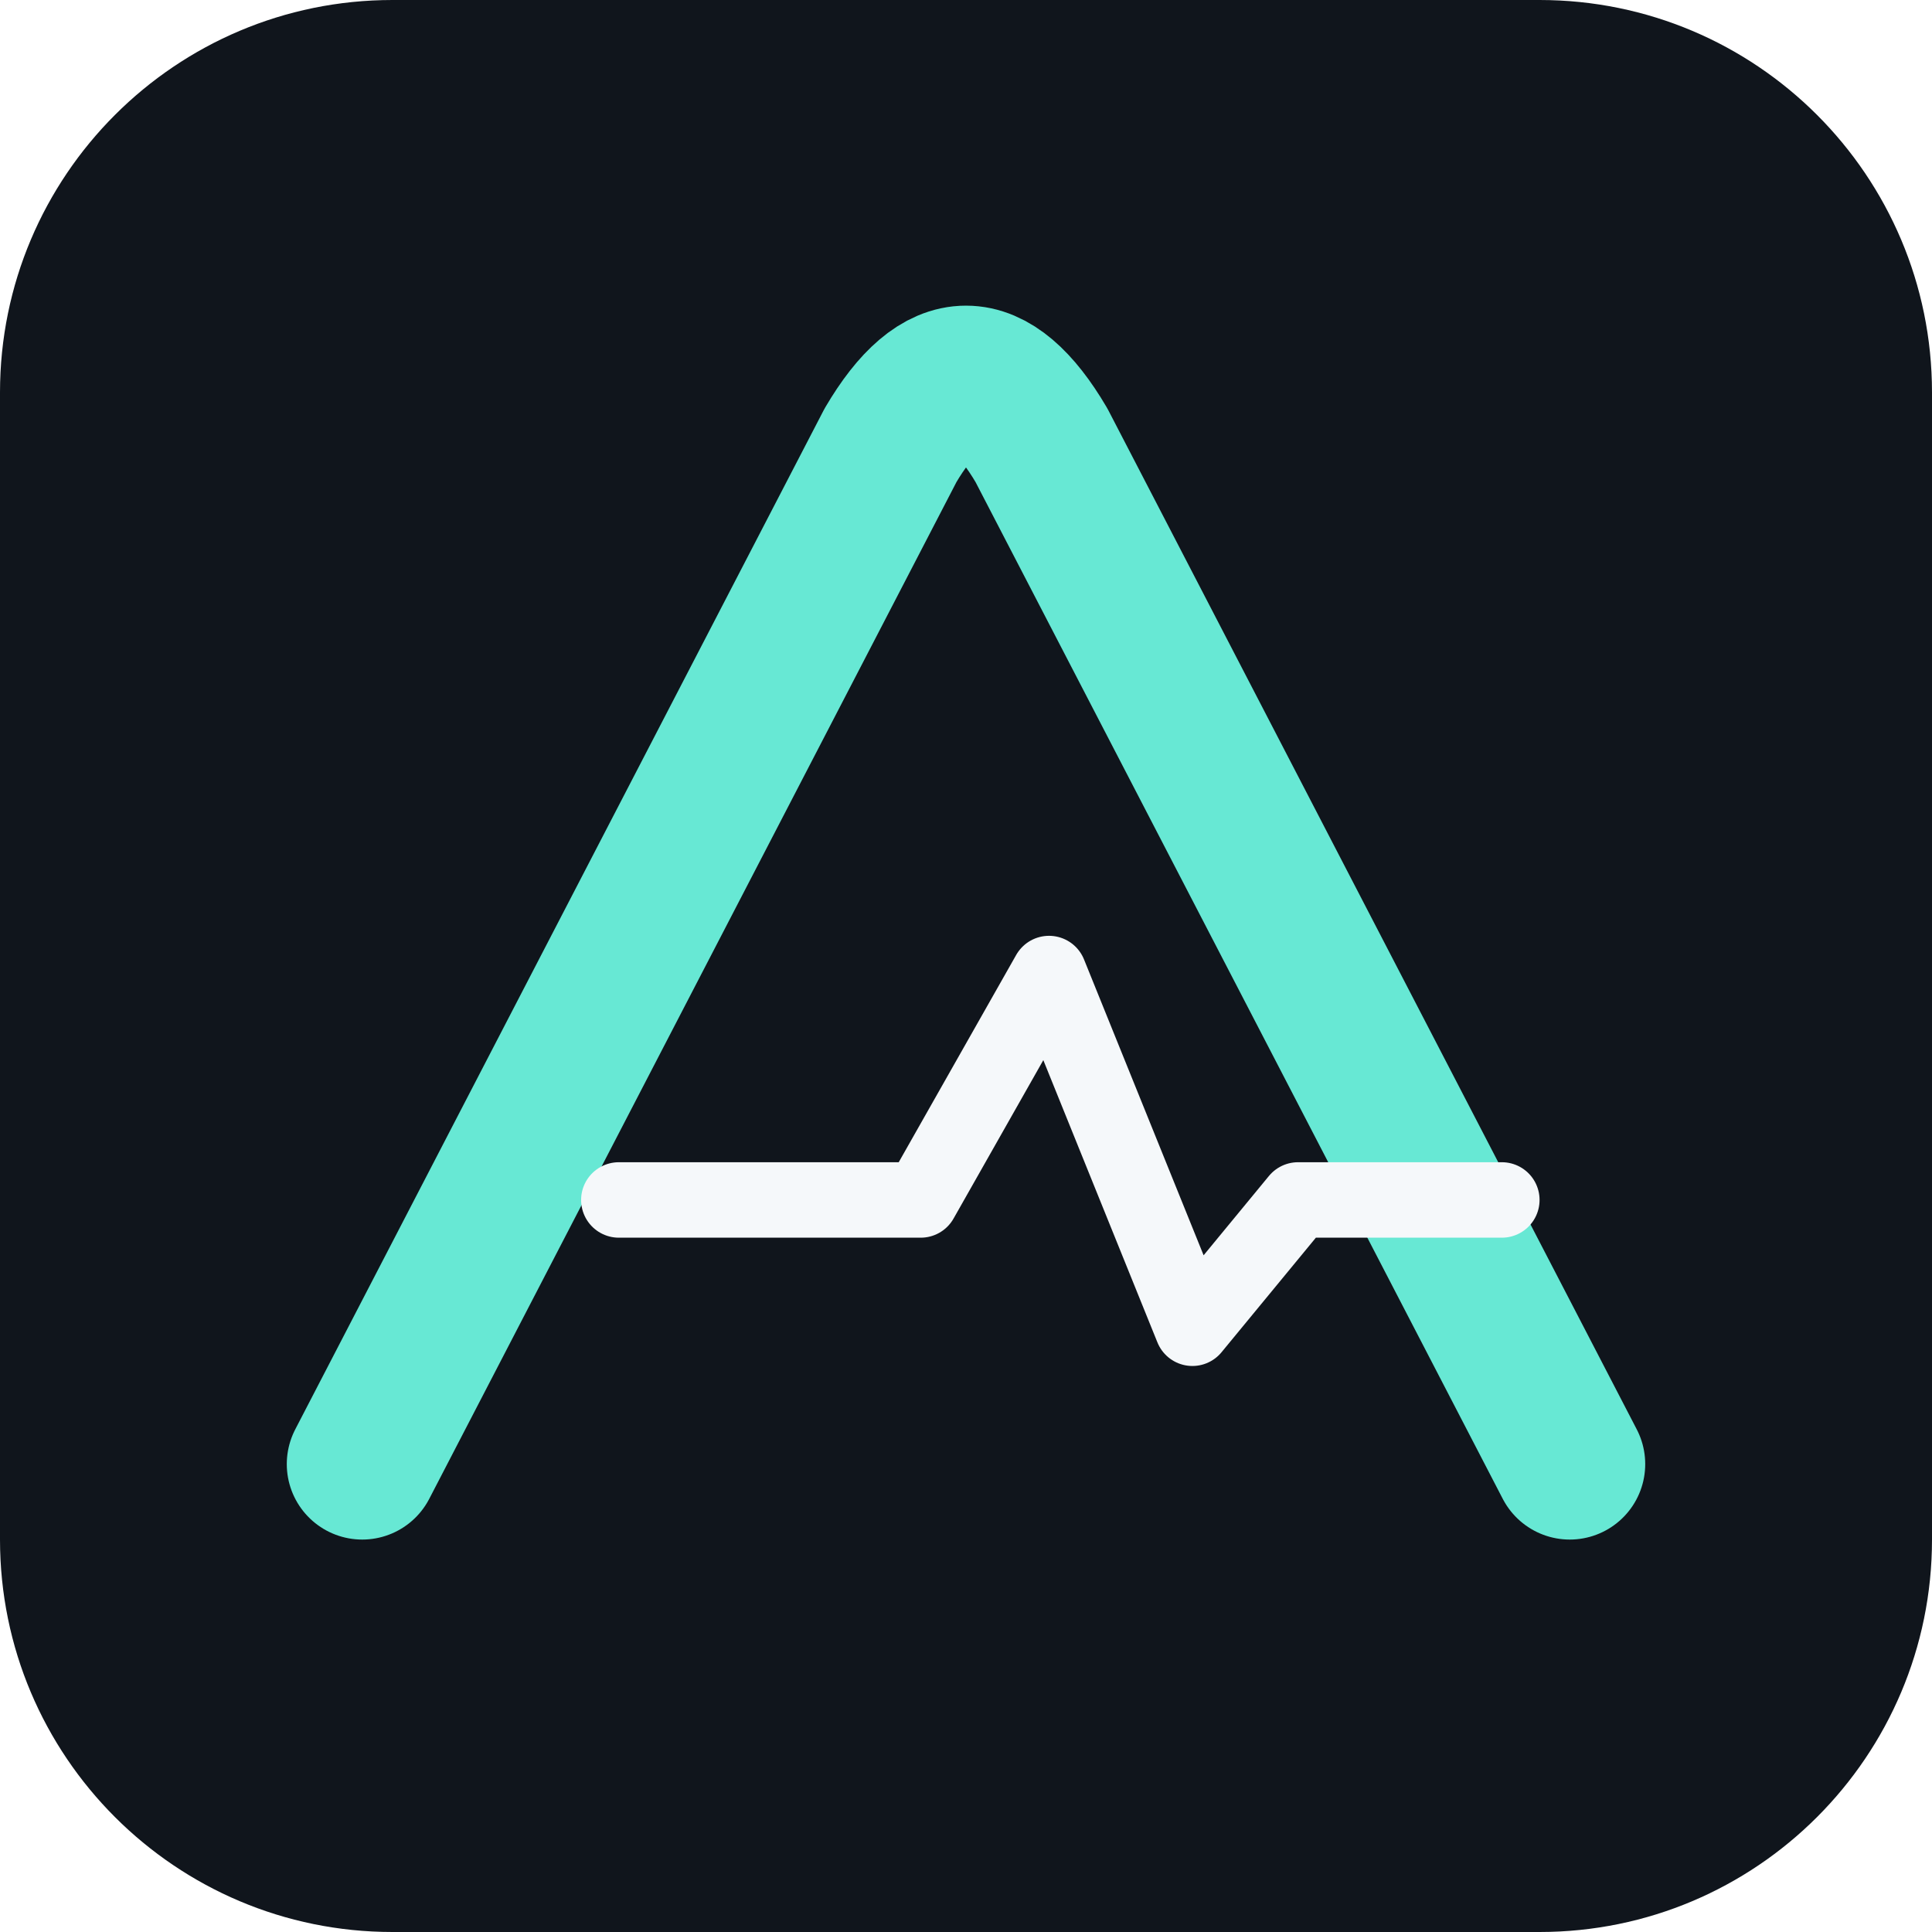
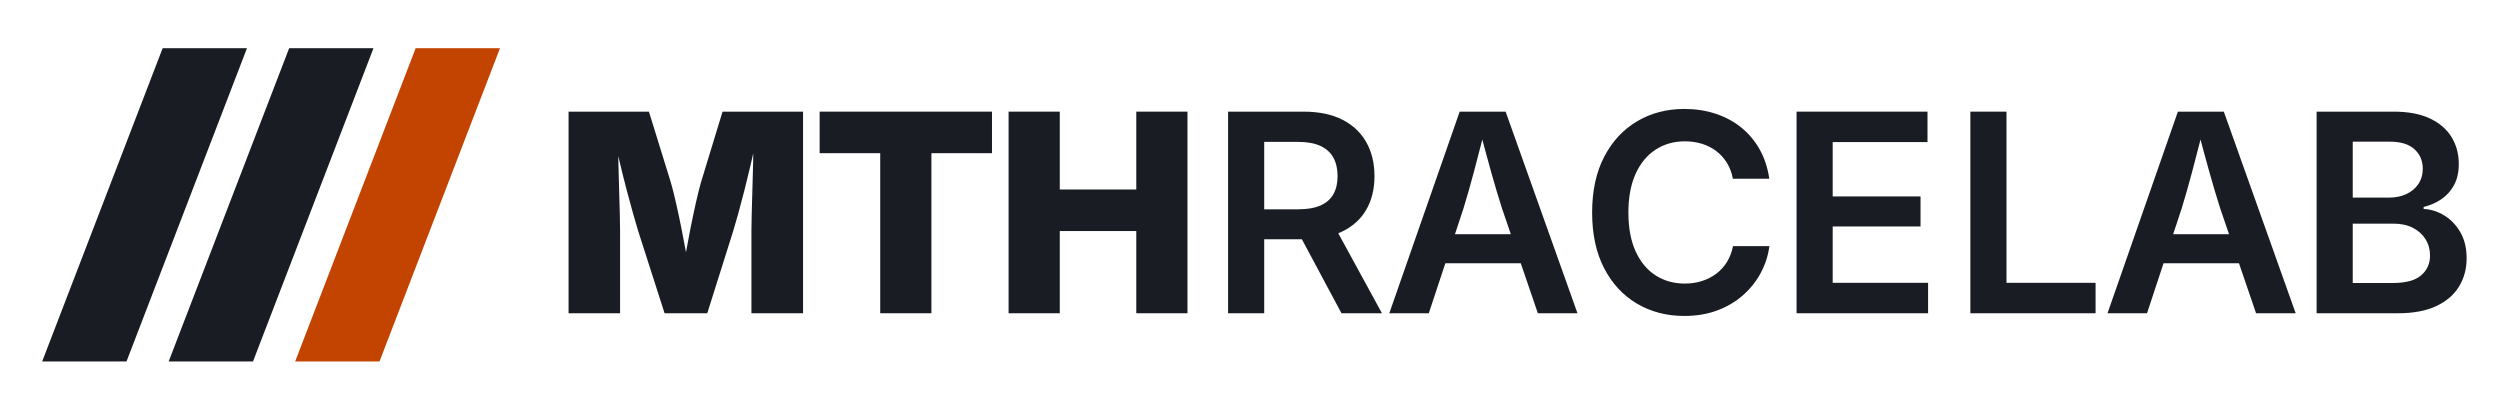
- <svg xmlns="http://www.w3.org/2000/svg" width="256" height="256" viewBox="0 0 256 256" role="img" aria-label="Apex Studio logo">
-   <rect width="256" height="256" rx="52" fill="#10151c" />
-   <path d="M48 194 118 59Q128 42 138 59L208 194" fill="none" stroke="#67e8d4" stroke-width="20" stroke-linecap="round" stroke-linejoin="round" />
-   <path d="M82 159h40l17-30 19 47 14-17h27" fill="none" stroke="#f5f8fa" stroke-width="10" stroke-linecap="round" stroke-linejoin="round" />
+ <svg xmlns="http://www.w3.org/2000/svg" viewBox="0 0 415 68" role="img" aria-labelledby="title">
+   <g fill="#191d23">
+     <path d="M27 8h14L21 60H7zM48 8h14L42 60H28z" />
+     <path transform="translate(92.000 52) scale(0.022461 -0.022461)" d="M106.08 0V1490H699.921L861.88 967.122Q878.4 910.362 899.74 817.302Q921.08 724.242 942.22 617.401Q963.36 510.561 981.24 411.701Q999.12 312.841 1009.48 243.601H938.44Q948.92 312.481 966.36 411.221Q983.8 509.961 1004.94 616.861Q1026.08 723.762 1047.04 817.002Q1068 910.242 1084.52 967.122L1244.119 1490H1838.961V0H1457.48V608.999Q1457.48 659.399 1459.74 740.839Q1462 822.279 1464.82 918.959Q1467.64 1015.639 1470.02 1113.439Q1472.4 1211.24 1472.52 1294.48H1494.68Q1476.32 1202.6 1453.26 1103.819Q1430.2 1005.039 1406.38 911.259Q1382.56 817.479 1360.8 739.159Q1339.04 660.839 1323.28 608.999L1131.081 0H815.6L620.161 608.999Q604.401 660.719 582.321 738.859Q560.241 816.999 535.541 910.659Q510.841 1004.319 487.281 1103.219Q463.721 1202.12 444.001 1294.48H471.681Q471.921 1212.08 474.301 1114.519Q476.681 1016.959 479.441 920.099Q482.201 823.239 484.521 741.499Q486.841 659.759 486.841 608.999V0Z" />
+     <path transform="translate(134.687 52) scale(0.022461 -0.022461)" d="M61.04 1182.959V1490H1334.881V1182.959H887.241V0H508.92V1182.959Z" />
+     <path transform="translate(165.042 52) scale(0.022461 -0.022461)" d="M106.08 0V1490H484.401V914.64H1049.919V1490H1428.24V0H1049.919V607.6H484.401V0Z" />
+     <path transform="translate(200.497 52) scale(0.022461 -0.022461)" d="M149.761 0V1490H707.279Q878.399 1490 995.219 1430.14Q1112.039 1370.28 1171.939 1262.86Q1231.839 1155.44 1231.839 1013.441Q1231.839 870.721 1171.399 765.841Q1110.959 660.961 993.199 604.001Q875.44 547.041 702.88 547.041H305.439V768.239H667.601Q769.041 768.239 833.162 796.799Q897.282 825.36 928.122 880.04Q958.962 934.72 958.962 1013.441Q958.962 1093.441 928.122 1149.761Q897.282 1206.082 832.842 1236.282Q768.401 1266.482 666.321 1266.482H416.798V0ZM987.762 0 626.322 675.68H918.079L1286.959 0Z" />
+     <path transform="translate(229.505 52) scale(0.022461 -0.022461)" d="M49.84 0 569.961 1490H909.476L1440.557 0H1147.681L883.158 773.844Q844.439 894.003 802.159 1045.302Q759.879 1196.601 708.839 1390.2H764.998Q715.318 1195.321 674.558 1042.742Q633.798 890.163 597.719 773.844L341.836 0ZM352.799 369.202V584.16H1137.598V369.202Z" />
+     <path transform="translate(261.972 52) scale(0.022461 -0.022461)" d="M784.8 -20Q589.12 -20 434.94 70.88Q280.76 161.76 192.021 332.9Q103.281 504.04 103.281 744Q103.281 985.32 192.561 1156.64Q281.84 1327.96 436.2 1418.98Q590.56 1510 784.8 1510Q907.16 1510 1013.779 1475.38Q1120.399 1440.76 1203.639 1374.2Q1286.879 1307.64 1340.919 1211.921Q1394.959 1116.201 1412.799 994.001H1143.602Q1131.202 1060.562 1099.542 1111.722Q1067.881 1162.882 1020.841 1198.562Q973.801 1234.242 914.9 1252.443Q856 1270.643 789.12 1270.643Q666.999 1270.643 572.499 1209.302Q477.998 1147.962 424.718 1030.501Q371.437 913.041 371.437 744Q371.437 573.439 425.398 456.159Q479.358 338.878 573.499 279.118Q667.639 219.357 788.4 219.357Q855.28 219.357 914 237.878Q972.721 256.398 1020.121 291.758Q1067.521 327.118 1099.542 378.598Q1131.562 430.078 1144.322 495.999H1413.519Q1398.839 388.839 1348.219 295.599Q1297.598 202.359 1215.978 131.159Q1134.359 59.959 1025.579 19.98Q916.799 -20 784.8 -20Z" />
+     <path transform="translate(294.865 52) scale(0.022461 -0.022461)" d="M149.761 0V1490H1117.519V1265.122H416.798V863.359H1065.999V641.361H416.798V224.878H1121.839V0Z" />
+     <path transform="translate(323.717 52) scale(0.022461 -0.022461)" d="M149.761 0V1490H416.798V224.878H1075.119V0Z" />
+     <path transform="translate(348.727 52) scale(0.022461 -0.022461)" d="M49.84 0 569.961 1490H909.476L1440.557 0H1147.681L883.158 773.844Q844.439 894.003 802.159 1045.302Q759.879 1196.601 708.839 1390.2H764.998Q715.318 1195.321 674.558 1042.742Q633.798 890.163 597.719 773.844L341.836 0ZM352.799 369.202V584.16H1137.598V369.202Z" />
+     <path transform="translate(381.193 52) scale(0.022461 -0.022461)" d="M149.761 0V1490H720.24Q881.279 1490 987.999 1439.2Q1094.719 1388.4 1147.639 1301.06Q1200.559 1213.72 1200.559 1103.28Q1200.559 1012.319 1165.839 947.84Q1131.119 883.36 1072.379 843.3Q1013.639 803.24 940.719 785.6V770.88Q1020.079 767.24 1092.819 723.06Q1165.559 678.88 1212.059 598.78Q1258.559 518.68 1258.559 406Q1258.559 290.4 1202.919 198.42Q1147.279 106.44 1034.759 53.22Q922.239 0 751.279 0ZM416.798 223.438H709.2Q856.922 223.438 922.502 280.358Q988.082 337.279 988.082 425.999Q988.082 493.079 955.122 546.54Q922.162 600 861.661 631.16Q801.161 662.321 717.76 662.321H416.798ZM416.798 854.719H686.48Q756.761 854.719 812.941 880.819Q869.122 906.92 901.722 955.06Q934.322 1003.2 934.322 1069.041Q934.322 1155.601 873.302 1211.802Q812.281 1268.002 692.48 1268.002H416.798Z" />
+   </g>
+   <path fill="#c34300" d="M69 8h14L63 60H49z" />
</svg>
